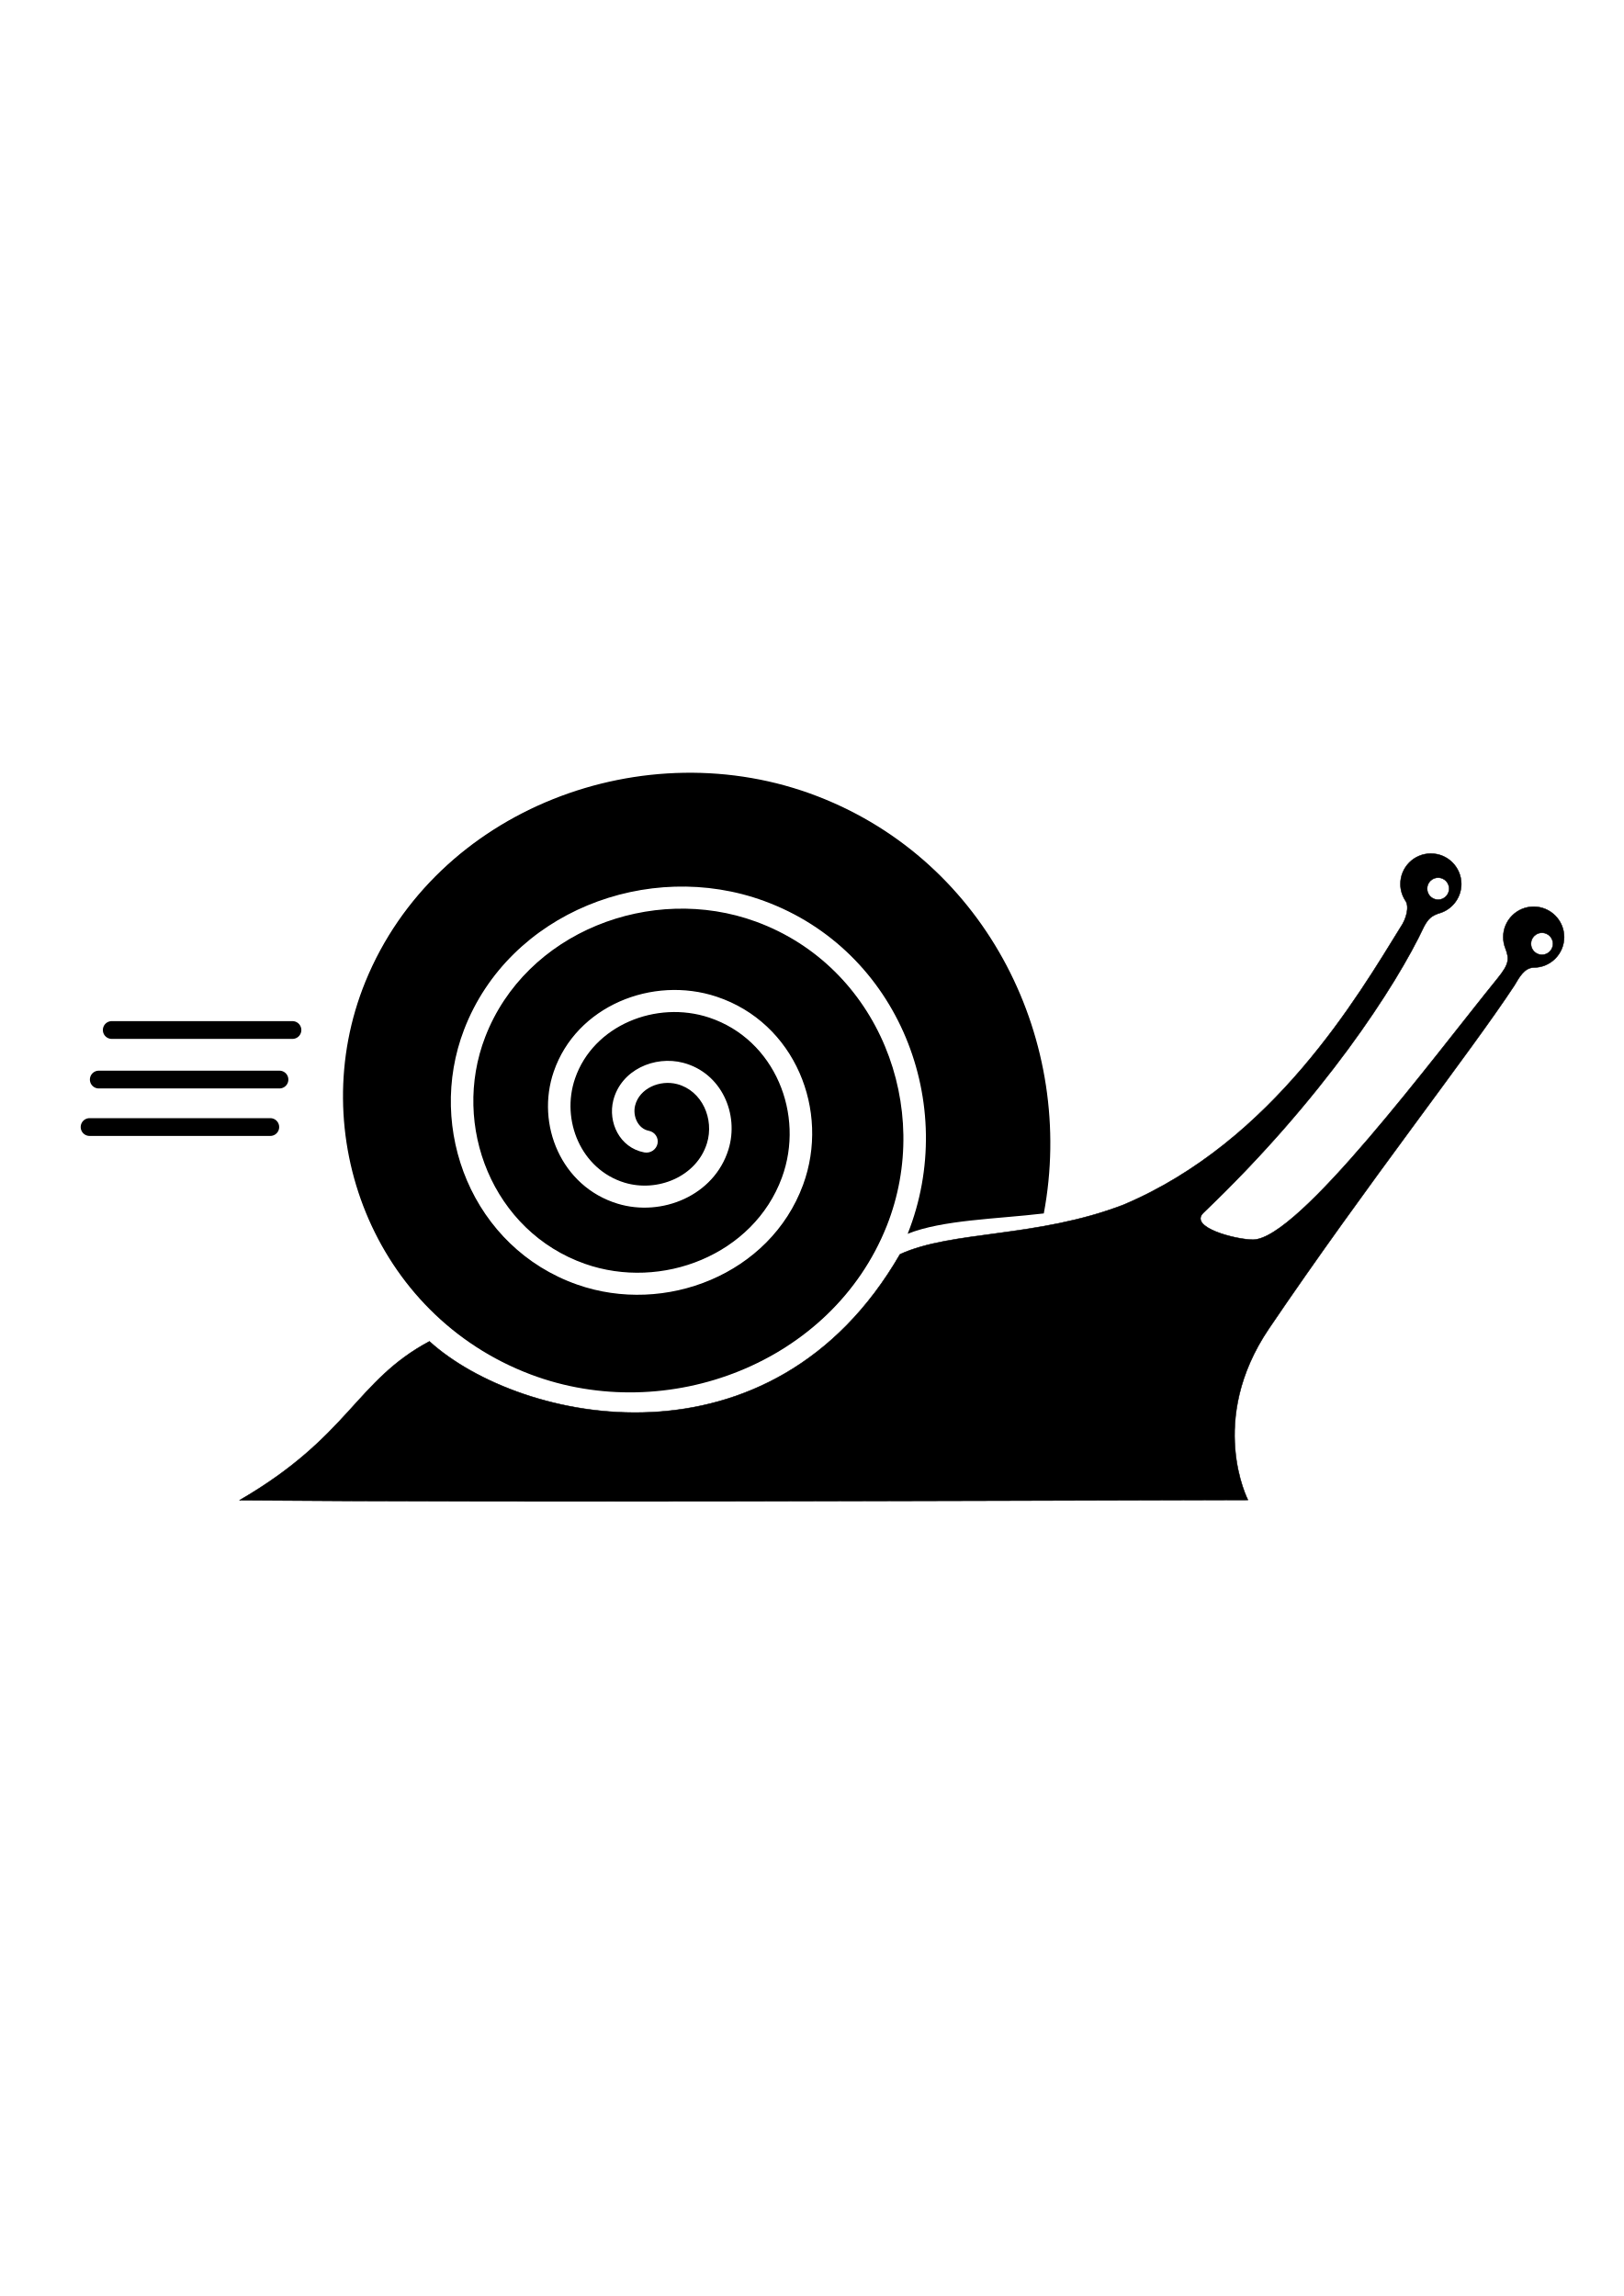
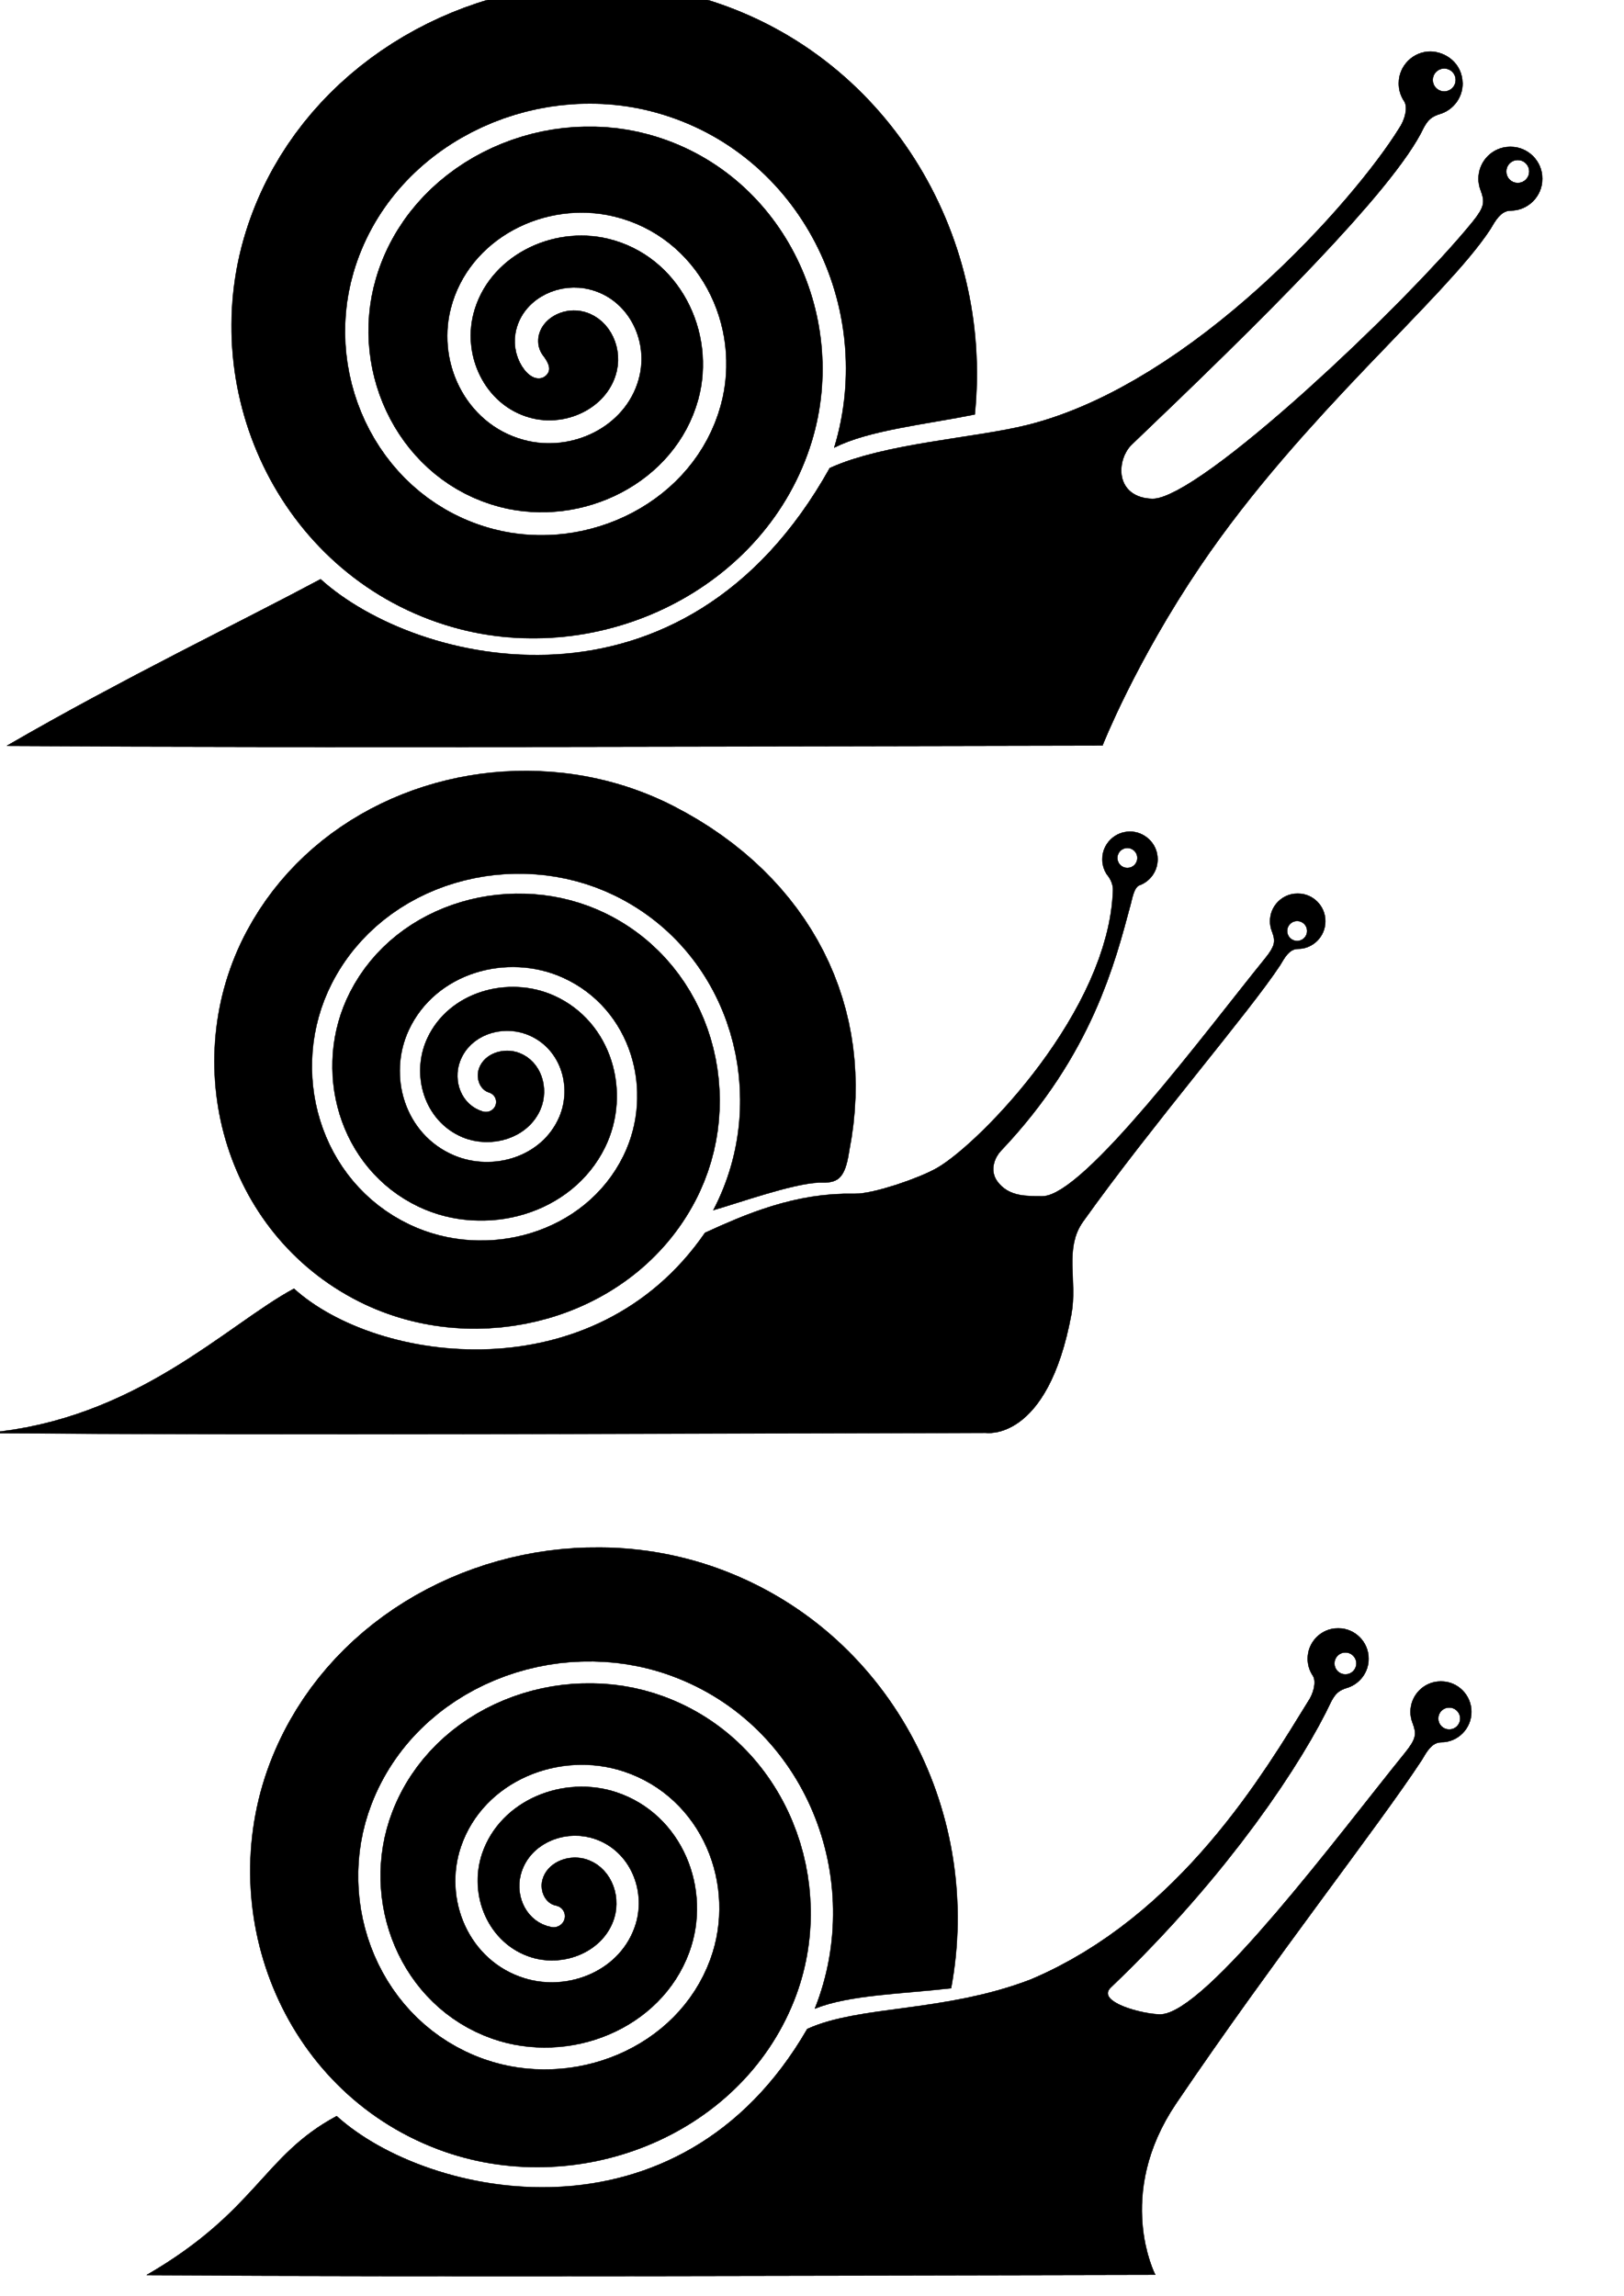
<svg xmlns="http://www.w3.org/2000/svg" width="210mm" height="297mm" viewBox="0 0 210 297" version="1.1" id="svg5">
  <defs id="defs2" />
  <g id="layer1">
-     <path id="path8032" style="fill:#000000;fill-opacity:1;stroke:#000000;stroke-width:0.062;stroke-linecap:round;stroke-linejoin:round;stroke-miterlimit:4;stroke-dasharray:none" d="m 185.06,110.412 c -2.174,0 -3.936,1.762 -3.936,3.936 4.8e-4,0.753 0.216,1.479 0.609,2.1 0.623,0.806 0.116,2.475 -0.572,3.462 -5.495,8.88 -16.462,27.749 -35.867,35.94 -11.221,4.306 -22.131,3.303 -28.895,6.399 -16.596,28.739 -49.033,21.979 -60.863,11.267 -9.57,5.131 -10.308,12.279 -24.556,20.55 38.954,0.32 91.467,0.054 130.422,-0.038 0,0 -5.326,-10.286 2.716,-22.169 12.553,-18.549 26.148,-35.843 31.747,-44.389 0.631,-1.057 1.275,-2.278 2.493,-2.315 2.174,0.004 3.936,-1.762 3.936,-3.936 1e-5,-2.174 -1.762,-3.936 -3.936,-3.936 -2.174,0 -3.936,1.762 -3.936,3.936 1.7e-4,0.501 0.096,0.992 0.277,1.449 0.51,1.366 0.524,1.998 -1.008,3.885 -8.282,10.206 -25.77,33.824 -31.65,33.805 -2.204,-0.007 -8.369,-1.593 -6.391,-3.482 15.393,-14.696 24.913,-29.323 28.54,-37.055 0.523,-0.93 0.893,-1.391 2.193,-1.763 1.524,-0.543 2.614,-1.999 2.614,-3.709 0,-2.174 -1.762,-3.936 -3.936,-3.936 z m 0.94,3.12 c 0.786,-3e-5 1.423,0.637 1.423,1.423 -1.5e-4,0.786 -0.637,1.423 -1.423,1.423 -0.786,2e-5 -1.423,-0.637 -1.423,-1.423 -3e-5,-0.786 0.637,-1.423 1.423,-1.423 z m 13.428,7.127 c 0.786,-2e-5 1.423,0.637 1.423,1.423 3e-5,0.786 -0.637,1.423 -1.423,1.423 -0.786,3e-5 -1.423,-0.637 -1.423,-1.423 -3e-5,-0.786 0.637,-1.423 1.423,-1.423 z" />
-     <path style="fill:#000000;fill-opacity:1;stroke:none;stroke-width:0.947;stroke-linecap:square;stroke-linejoin:round" d="m 134.999,156.967 c 4.153,-22.075 -7.232,-45.44 -29.237,-53.952 -22.359,-8.65 -49.372,1.593 -58.501,23.961 -8.018,19.646 1.069,43.144 21.367,50.815 17.688,6.685 39.002,-1.473 46.052,-19.195 6.089,-15.306 -1.048,-33.562 -16.89,-39.371 -13.543,-4.967 -29.813,1.335 -35.042,14.927 -4.418,11.484 0.994,25.137 12.906,29.332 9.926,3.496 21.806,-1.177 25.473,-11.156 3.006,-8.182 -0.906,-17.87 -9.409,-20.699 -6.836,-2.274 -14.98,0.997 -17.345,7.878 -1.855,5.399 0.78,11.761 6.396,13.474 4.273,1.304 9.336,-0.791 10.662,-5.085 0.968,-3.136 -0.611,-6.809 -3.857,-7.663 -2.237,-0.588 -4.871,0.551 -5.43,2.762 -0.352,1.393 0.386,3.014 1.765,3.277 0.787,0.15 1.293,0.898 1.131,1.671 -0.162,0.773 -0.932,1.278 -1.719,1.127 -3.203,-0.612 -4.713,-3.915 -4,-6.732 0.998,-3.946 5.35,-5.83 9.037,-4.861 4.968,1.306 7.266,6.652 5.857,11.215 -1.839,5.955 -8.614,8.757 -14.339,7.01 -7.28,-2.221 -10.605,-10.252 -8.259,-17.08 2.92,-8.497 12.775,-12.453 21.064,-9.696 10.129,3.37 14.714,14.727 11.182,24.339 -4.25,11.565 -17.84,16.909 -29.221,12.901 -13.511,-4.759 -19.583,-20.08 -14.614,-32.996 5.831,-15.157 23.811,-22.119 38.809,-16.619 17.423,6.389 25.212,26.314 18.553,43.052 4.458,-1.805 11.502,-1.915 17.61,-2.639 z" id="path6560" />
-     <path style="fill:#000000;fill-opacity:1;stroke:#000000;stroke-width:2.3;stroke-linecap:round;stroke-linejoin:miter;stroke-miterlimit:4;stroke-dasharray:none;stroke-opacity:1" d="M 14.453,133.238 H 37.824" id="path7842" />
-     <path style="fill:#000000;fill-opacity:1;stroke:#000000;stroke-width:2.3;stroke-linecap:round;stroke-linejoin:miter;stroke-miterlimit:4;stroke-dasharray:none;stroke-opacity:1" d="M 12.775,139.647 H 36.145" id="path7844" />
-     <path style="fill:#000000;fill-opacity:1;stroke:#000000;stroke-width:2.3;stroke-linecap:round;stroke-linejoin:miter;stroke-miterlimit:4;stroke-dasharray:none;stroke-opacity:1" d="M 11.586,145.789 H 34.957" id="path7928" />
+     <path id="path8032" style="fill:#000000;fill-opacity:1;stroke:#000000;stroke-width:0.062;stroke-linecap:round;stroke-linejoin:round;stroke-miterlimit:4;stroke-dasharray:none" d="m 77.57,200.176 c -17.841,-0.127 -35.313,9.892 -42.303,27.017 -8.018,19.646 1.069,43.144 21.367,50.815 17.688,6.685 39.002,-1.473 46.052,-19.195 6.089,-15.306 -1.048,-33.562 -16.89,-39.371 -13.543,-4.967 -29.814,1.336 -35.043,14.928 -4.418,11.484 0.995,25.137 12.906,29.332 9.926,3.496 21.806,-1.177 25.473,-11.156 3.006,-8.182 -0.905,-17.87 -9.409,-20.699 -6.836,-2.274 -14.98,0.997 -17.345,7.878 -1.855,5.399 0.78,11.76 6.397,13.474 4.273,1.304 9.336,-0.791 10.662,-5.085 0.968,-3.136 -0.611,-6.809 -3.857,-7.663 -2.237,-0.588 -4.871,0.551 -5.43,2.762 -0.352,1.393 0.386,3.014 1.765,3.277 0.787,0.15 1.293,0.898 1.131,1.671 -0.162,0.773 -0.932,1.278 -1.719,1.128 -3.203,-0.612 -4.713,-3.915 -4,-6.732 0.998,-3.946 5.35,-5.83 9.037,-4.861 4.968,1.306 7.266,6.653 5.856,11.215 -1.839,5.955 -8.614,8.757 -14.339,7.01 -7.28,-2.221 -10.605,-10.253 -8.259,-17.081 2.92,-8.497 12.775,-12.453 21.064,-9.696 10.129,3.37 14.714,14.727 11.182,24.339 -4.25,11.565 -17.84,16.91 -29.22,12.902 -13.511,-4.759 -19.583,-20.081 -14.615,-32.996 5.831,-15.157 23.811,-22.119 38.809,-16.619 17.423,6.389 25.212,26.314 18.553,43.052 4.458,-1.805 11.503,-1.915 17.611,-2.639 4.153,-22.075 -7.232,-45.44 -29.237,-53.952 -5.24,-2.027 -10.736,-3.017 -16.198,-3.056 z m 95.496,10.454 c -2.174,0 -3.936,1.762 -3.936,3.936 4.8e-4,0.753 0.216,1.479 0.609,2.1 0.623,0.806 0.116,2.475 -0.573,3.462 -5.495,8.88 -16.462,27.749 -35.867,35.94 -11.221,4.306 -22.131,3.303 -28.895,6.399 -16.596,28.739 -49.033,21.978 -60.863,11.267 -9.57,5.131 -10.308,12.28 -24.556,20.55 38.954,0.32 91.467,0.054 130.423,-0.038 0,0 -5.327,-10.286 2.716,-22.17 12.553,-18.549 26.149,-35.843 31.747,-44.389 0.631,-1.057 1.274,-2.278 2.492,-2.315 2.174,0.004 3.937,-1.762 3.937,-3.936 1e-5,-2.174 -1.763,-3.937 -3.937,-3.937 -2.174,0 -3.936,1.763 -3.936,3.937 1.7e-4,0.501 0.096,0.992 0.277,1.448 0.51,1.366 0.524,1.998 -1.008,3.885 -8.282,10.206 -25.771,33.824 -31.65,33.805 -2.204,-0.007 -8.368,-1.593 -6.39,-3.481 15.393,-14.696 24.913,-29.323 28.54,-37.056 0.523,-0.93 0.893,-1.391 2.194,-1.763 1.524,-0.543 2.614,-1.999 2.614,-3.709 0,-2.174 -1.763,-3.936 -3.937,-3.936 z m 0.94,3.12 c 0.786,-3e-5 1.423,0.637 1.423,1.423 -1.5e-4,0.786 -0.637,1.423 -1.423,1.423 -0.786,1e-5 -1.423,-0.637 -1.423,-1.423 -3e-5,-0.786 0.637,-1.423 1.423,-1.423 z m 13.428,7.127 c 0.786,-2e-5 1.423,0.637 1.423,1.423 3e-5,0.786 -0.637,1.423 -1.423,1.423 -0.786,3e-5 -1.423,-0.637 -1.423,-1.423 -3e-5,-0.786 0.637,-1.423 1.423,-1.423 z" />
+     <path id="path8032-3" style="fill:#000000;fill-opacity:1;stroke:#000000;stroke-width:0.065;stroke-linecap:round;stroke-linejoin:round;stroke-miterlimit:4;stroke-dasharray:none" d="M 73.672,-1.99 C 55.028,-0.575 37.648,11.404 31.834,29.896 25.163,51.11 36.692,74.863 58.556,81.114 77.609,86.562 99.162,76.193 104.988,57.073 110.02,40.56 100.983,22.112 83.934,17.419 69.358,13.406 52.912,21.399 48.63,36.048 c -3.618,12.377 3.219,26.167 16.023,29.515 10.67,2.79 22.672,-3.121 25.636,-13.861 2.43,-8.806 -2.495,-18.585 -11.622,-20.802 -7.337,-1.782 -15.559,2.341 -17.432,9.732 -1.47,5.8 1.835,12.215 7.849,13.518 4.576,0.991 9.682,-1.635 10.694,-6.235 0.739,-3.359 -1.229,-7.059 -4.693,-7.669 -2.388,-0.42 -5.039,0.998 -5.432,3.356 -0.134,0.806 0.073,1.654 0.524,2.286 0.879,1.125 1.162,1.968 0.501,2.645 -0.661,0.676 -1.784,0.625 -2.817,-0.633 -1.039,-1.302 -1.491,-3.069 -1.214,-4.738 0.7,-4.208 5.082,-6.553 9.017,-5.86 5.301,0.934 8.165,6.318 7.089,11.205 -1.404,6.379 -8.237,9.893 -14.367,8.565 C 60.591,55.383 56.421,47.283 58.28,39.949 60.593,30.821 70.542,25.835 79.438,27.996 90.309,30.637 96.083,42.101 93.228,52.446 89.792,64.893 76.062,71.654 63.829,68.455 49.305,64.656 41.634,49.181 45.704,35.261 50.479,18.926 68.653,10.095 84.794,14.538 c 18.751,5.162 28.613,25.296 23.11,43.354 4.499,-2.272 11.847,-2.998 18.164,-4.283 C 128.492,30.194 114.575,6.779 90.854,-0.203 85.205,-1.866 79.379,-2.423 73.672,-1.99 Z M 185.034,6.667 c -2.278,0 -4.125,1.847 -4.125,4.125 5e-4,0.789 0.227,1.55 0.638,2.201 0.653,0.845 0.121,2.594 -0.6,3.629 -5.759,9.306 -26.564,32.912 -47.961,38.336 -6.895,1.748 -18.584,2.355 -25.673,5.599 C 88.413,94.438 53.86,86.156 41.463,74.93 31.433,80.307 15.842,87.799 0.909,96.467 41.733,96.802 101.764,96.523 142.589,96.427 c 0,0 4.239,-10.78 12.668,-23.234 13.156,-19.439 31.61,-34.569 37.477,-43.525 0.661,-1.108 1.335,-2.388 2.612,-2.426 2.278,0.004 4.126,-1.847 4.126,-4.125 1e-5,-2.278 -1.847,-4.126 -4.126,-4.126 -2.278,0 -4.125,1.847 -4.125,4.126 1.8e-4,0.525 0.101,1.04 0.29,1.518 0.534,1.431 0.549,2.094 -1.057,4.072 -8.679,10.696 -35.247,35.848 -41.409,35.828 -4.906,-0.172 -4.736,-5.064 -2.663,-7.043 16.132,-15.402 33.938,-32.861 37.739,-40.964 0.548,-0.975 0.936,-1.458 2.299,-1.848 1.597,-0.569 2.74,-2.095 2.74,-3.887 -0.068,-2.664 -2.208,-4.067 -4.126,-4.125 z m 1.753,2.185 c 0.824,-3.15e-5 1.492,0.668 1.491,1.491 -1.6e-4,0.823 -0.668,1.491 -1.491,1.491 -0.823,1e-5 -1.491,-0.667 -1.491,-1.491 -3e-5,-0.824 0.668,-1.492 1.491,-1.491 z m 9.511,11.84 c 0.824,-2.1e-5 1.492,0.668 1.491,1.491 4e-5,0.824 -0.668,1.492 -1.491,1.491 -0.824,2.1e-5 -1.491,-0.668 -1.491,-1.491 -3e-5,-0.824 0.667,-1.491 1.491,-1.491 z" />
+     <path id="path8032-6" style="fill:#000000;fill-opacity:1;stroke:#000000;stroke-width:0.056;stroke-linecap:round;stroke-linejoin:round;stroke-miterlimit:4;stroke-dasharray:none" d="M 72.749,99.986 C 56.633,98.183 39.89,105.586 31.951,120.405 c -9.108,17.001 -3.117,39.103 14.506,47.958 15.357,7.717 35.397,2.359 43.447,-12.993 6.953,-13.26 2.229,-30.439 -11.542,-37.19 -11.773,-5.771 -27.077,-1.614 -33.091,10.178 -5.081,9.963 -1.48,22.818 8.891,27.737 8.642,4.1 19.824,1 24.083,-7.675 3.492,-7.112 0.873,-16.24 -6.546,-19.602 -5.964,-2.703 -13.636,-0.516 -16.425,5.48 -2.188,4.705 -0.408,10.705 4.507,12.786 3.739,1.583 8.514,0.169 10.119,-3.588 1.172,-2.743 0.092,-6.214 -2.762,-7.292 -1.967,-0.744 -4.455,0.037 -5.17,1.983 -0.45,1.226 0.064,2.761 1.285,3.129 0.697,0.21 1.084,0.935 0.864,1.618 -0.22,0.683 -0.963,1.067 -1.66,0.857 -2.838,-0.856 -3.89,-3.985 -2.979,-6.464 1.275,-3.473 5.388,-4.764 8.63,-3.539 4.367,1.651 5.938,6.702 4.233,10.693 -2.226,5.209 -8.616,7.101 -13.625,4.98 -6.371,-2.697 -8.617,-10.272 -5.849,-16.222 3.444,-7.405 12.727,-10.049 19.959,-6.771 8.838,4.005 11.908,14.706 7.805,23.061 -4.936,10.053 -17.728,13.598 -27.636,8.897 -11.763,-5.58 -15.803,-20.006 -10.089,-31.211 6.706,-13.149 23.618,-17.742 36.656,-11.351 15.145,7.425 20.301,26.174 12.697,40.674 3.481,-1.003 10.121,-3.393 13.629,-3.571 2.351,0.078 3.373,-0.283 3.939,-4.085 3.66,-18.482 -4.955,-35.5 -22.722,-44.602 -4.545,-2.329 -9.42,-3.743 -14.354,-4.295 z m 73.393,7.589 c -1.976,0 -3.578,1.602 -3.578,3.578 4.4e-4,0.684 0.197,1.345 0.553,1.909 0.538,0.637 0.852,1.365 0.828,2.096 -0.507,15.58 -17.096,32.609 -22.666,35.88 -2.358,1.385 -8.405,3.436 -10.729,3.383 -7.709,-0.176 -14.278,2.72 -19.368,5.049 -14.336,20.798 -42.408,16.964 -53.16,7.228 -8.698,4.663 -20.469,17.044 -39.881,18.679 35.406,0.291 93.918,0.049 129.325,-0.034 0,0 8.018,1.294 11.1,-15.344 0.807,-4.355 -0.977,-8.491 1.511,-11.981 8.946,-12.551 21.513,-27.095 25.494,-33.172 0.573,-0.961 1.158,-2.071 2.265,-2.104 1.976,0.004 3.578,-1.602 3.578,-3.578 1e-5,-1.976 -1.602,-3.578 -3.578,-3.578 -1.976,0 -3.578,1.602 -3.578,3.578 1.6e-4,0.456 0.087,0.902 0.252,1.317 0.463,1.241 0.476,1.816 -0.916,3.531 -7.527,9.277 -23.424,30.744 -28.767,30.726 -2.003,-0.006 -4.367,0.094 -5.837,-1.91 -1.042,-1.42 -0.35,-3.11 0.463,-3.966 11.835,-12.462 14.79,-24.505 16.767,-31.847 0.286,-1.153 0.515,-2.238 1.124,-2.491 1.385,-0.494 2.376,-1.817 2.376,-3.371 -4e-5,-2.113 -1.792,-3.599 -3.578,-3.578 z m -0.336,2.114 c 0.714,-3e-5 1.294,0.579 1.294,1.294 -1.4e-4,0.714 -0.579,1.293 -1.294,1.293 -0.714,1e-5 -1.293,-0.579 -1.294,-1.293 -3e-5,-0.714 0.579,-1.294 1.294,-1.294 z m 21.958,9.444 c 0.714,-2e-5 1.294,0.579 1.294,1.294 3e-5,0.714 -0.579,1.294 -1.294,1.294 -0.714,1e-5 -1.293,-0.579 -1.293,-1.294 -2e-5,-0.714 0.579,-1.294 1.293,-1.294 z" />
+     <path style="fill:#000000;fill-opacity:1;stroke:#000000;stroke-width:2.3;stroke-linecap:round;stroke-linejoin:miter;stroke-miterlimit:4;stroke-dasharray:none;stroke-opacity:1" d="m -59.413,386.87 h 23.37" id="path7842" />
+     <path style="fill:#000000;fill-opacity:1;stroke:#000000;stroke-width:2.3;stroke-linecap:round;stroke-linejoin:miter;stroke-miterlimit:4;stroke-dasharray:none;stroke-opacity:1" d="m -61.091,393.279 h 23.37" id="path7844" />
+     <path style="fill:#000000;fill-opacity:1;stroke:#000000;stroke-width:2.3;stroke-linecap:round;stroke-linejoin:miter;stroke-miterlimit:4;stroke-dasharray:none;stroke-opacity:1" d="m -62.28,399.421 h 23.37" id="path7928" />
  </g>
</svg>
